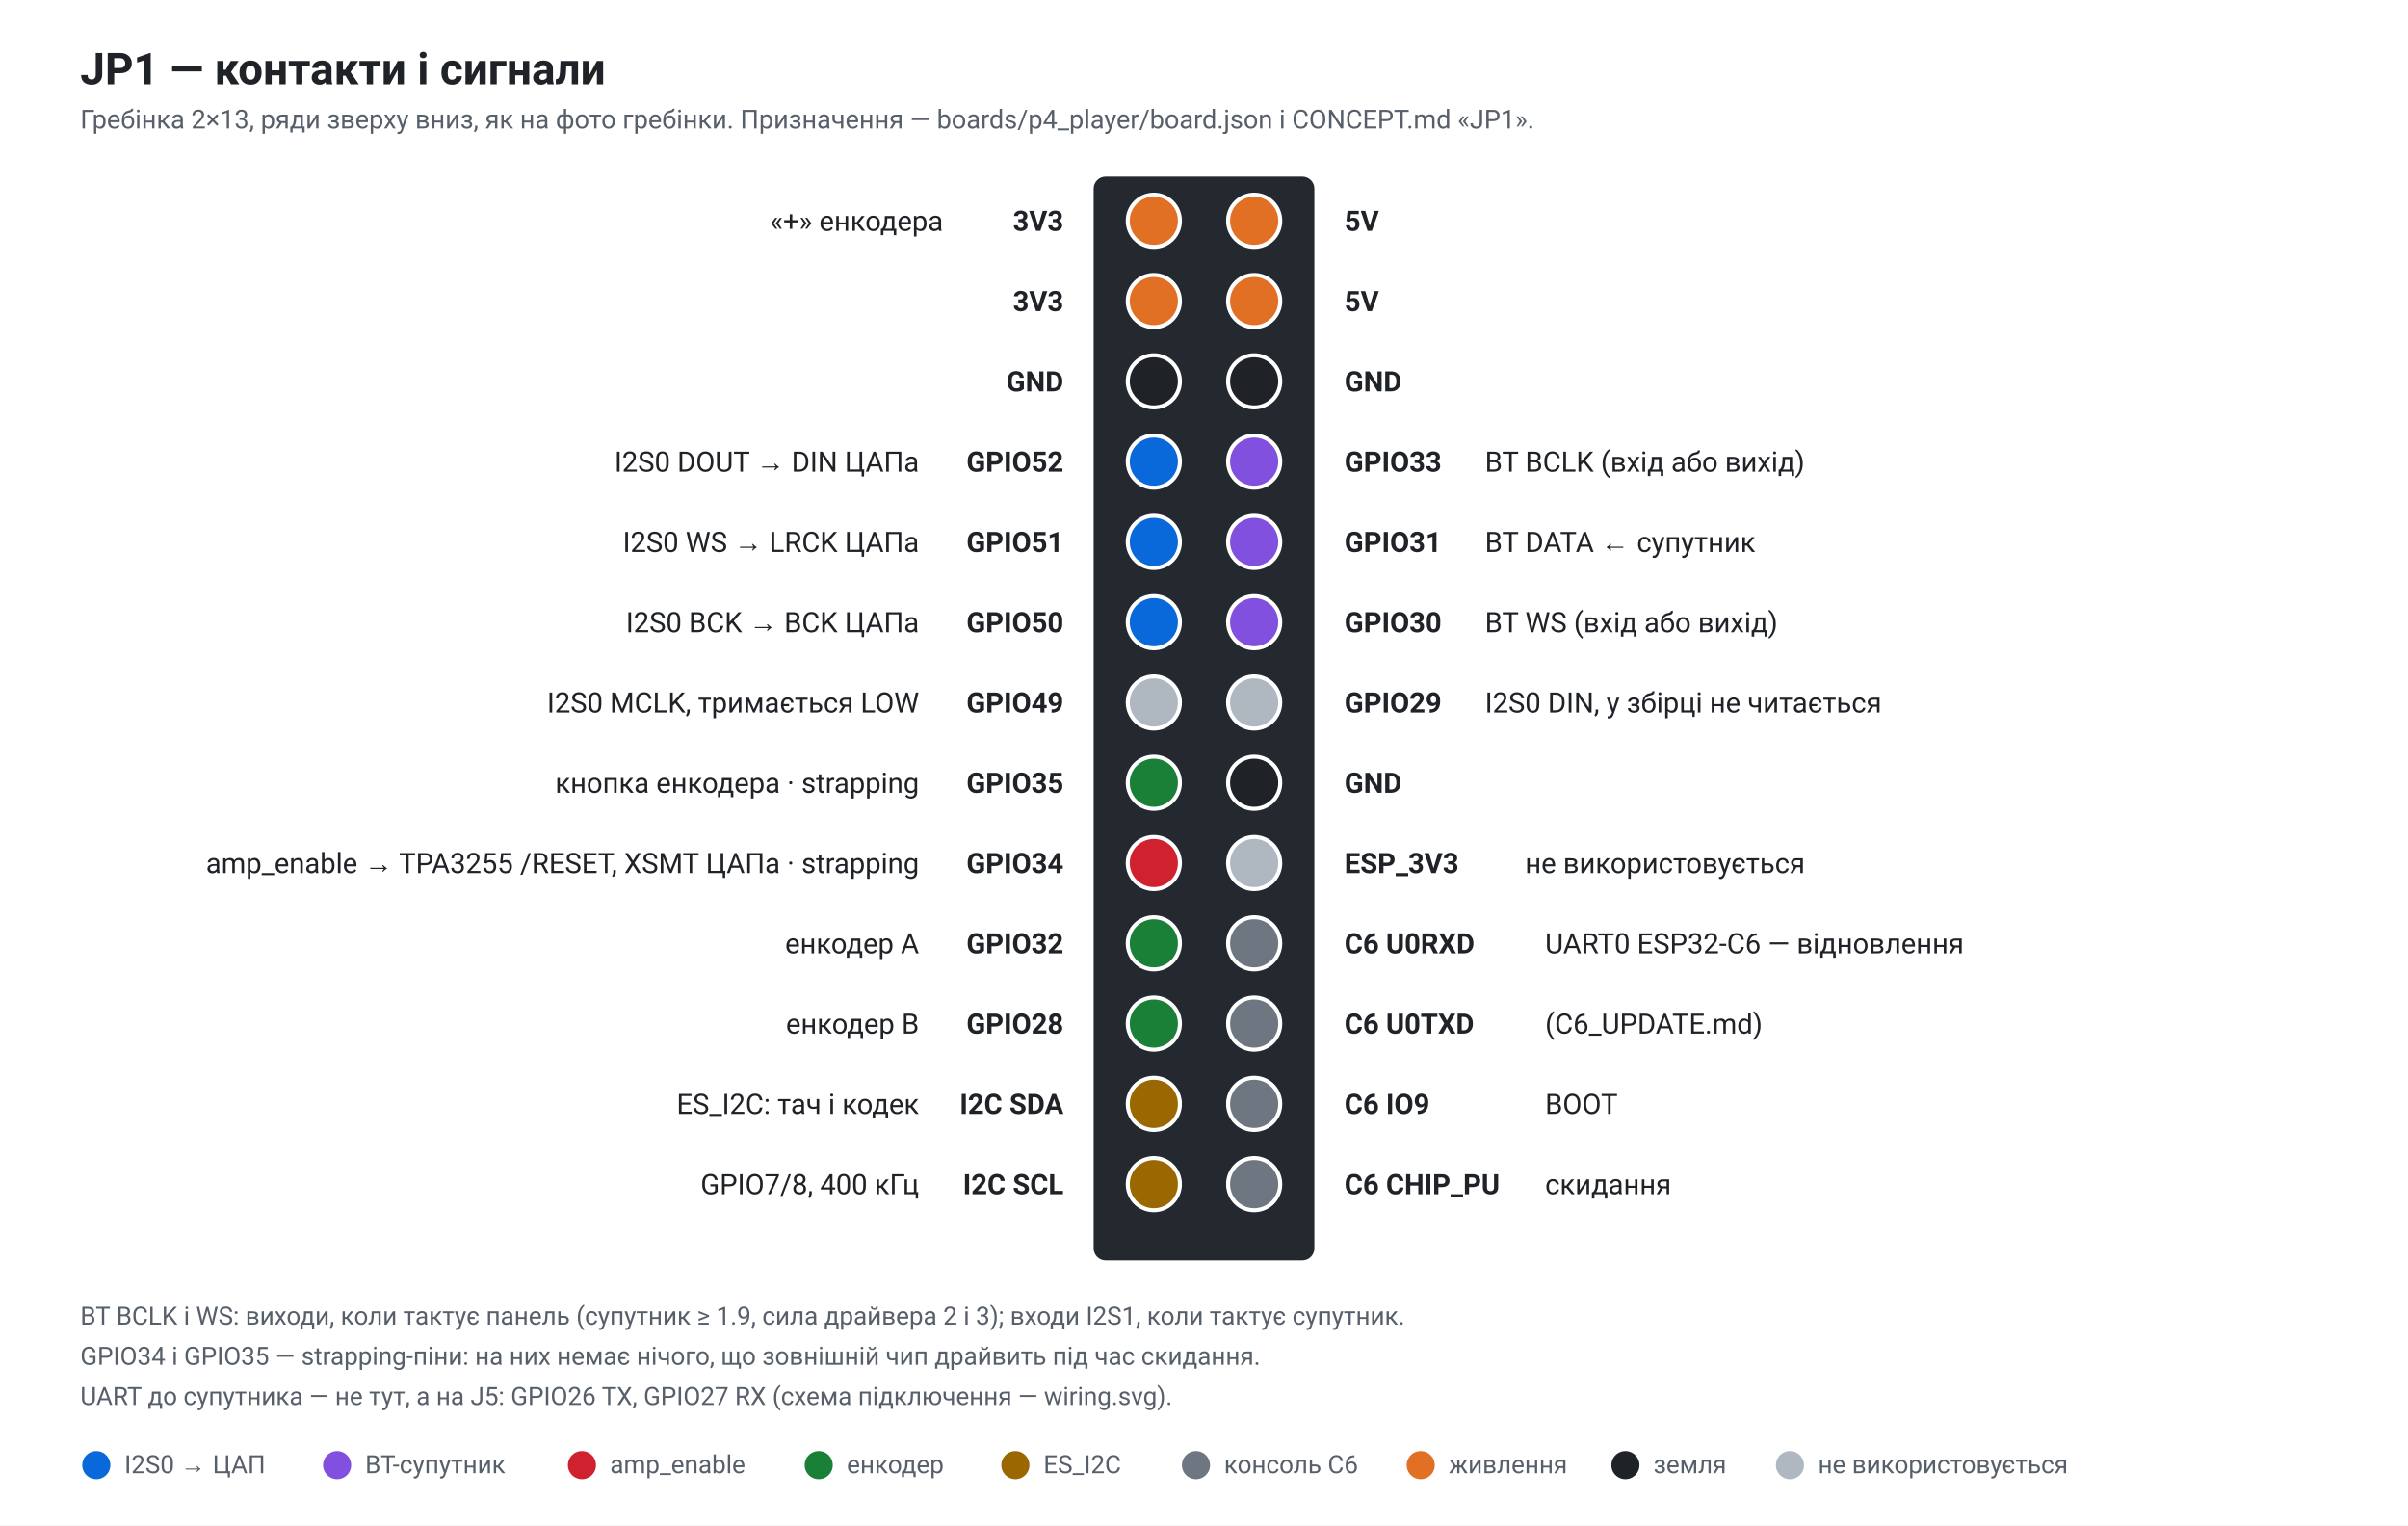
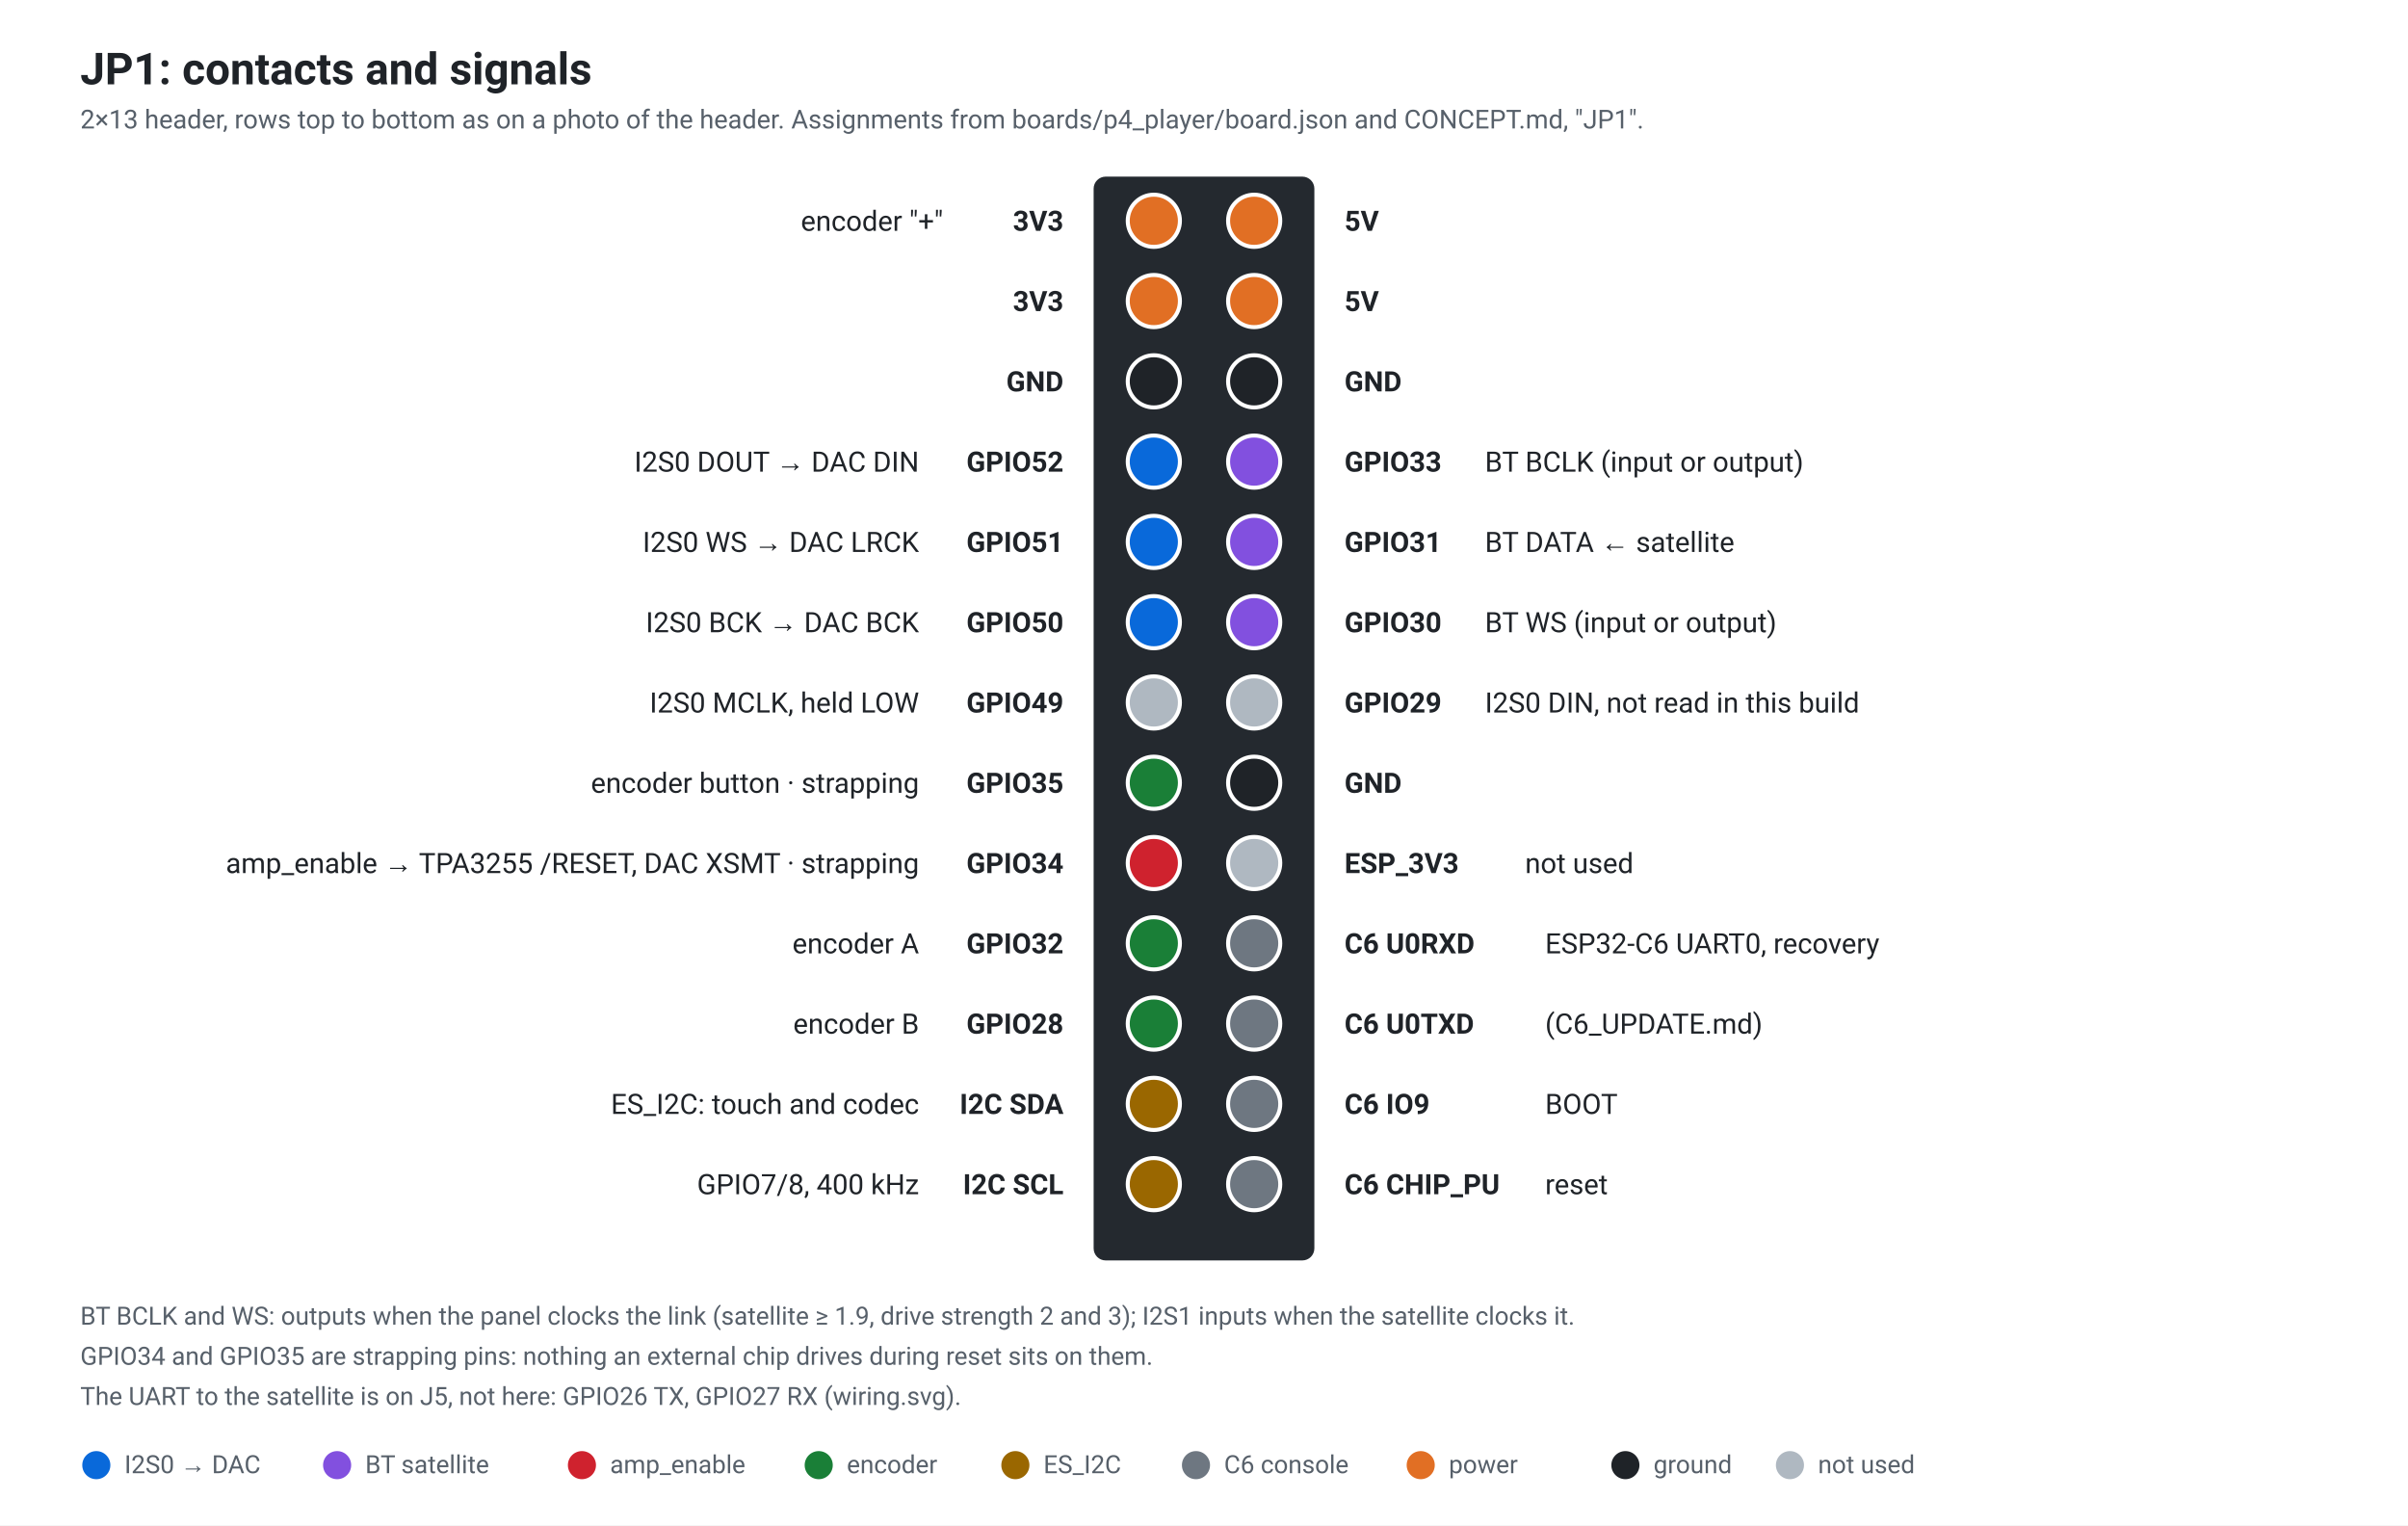
<svg xmlns="http://www.w3.org/2000/svg" viewBox="0 0 1200 760" font-family="Roboto, 'Segoe UI', Arial, sans-serif">
  <defs>
    <style>
      .t  { font-size: 22px; font-weight: 700; fill: #1f2328; }
      .s  { font-size: 13px; fill: #57606a; }
      .g  { font-size: 14px; font-weight: 700; fill: #1f2328; }
      .f  { font-size: 14px; fill: #1f2328; }
      .n  { font-size: 12.5px; fill: #57606a; }
      .hdr { fill: #24292f; }
      .pin { stroke: #ffffff; stroke-width: 2; }
      .i2sa { fill: #0969da; }
      .amp  { fill: #cf222e; }
      .bt   { fill: #8250df; }
      .enc  { fill: #1a7f37; }
      .i2c  { fill: #9a6700; }
      .c6   { fill: #6e7781; }
      .pwr  { fill: #e16f24; }
      .gnd  { fill: #1f2328; }
      .nc   { fill: #afb8c1; }
    </style>
  </defs>
  <rect width="1200" height="760" fill="#ffffff" />
-   <text class="t" x="40" y="42">JP1 — контакти і сигнали</text>
-   <text class="s" x="40" y="64">Гребінка 2×13, ряди зверху вниз, як на фото гребінки. Призначення — boards/p4_player/board.json і CONCEPT.md «JP1».</text>
+   <text class="t" x="40" y="42">JP1: contacts and signals</text>
+   <text class="s" x="40" y="64">2×13 header, rows top to bottom as on a photo of the header. Assignments from boards/p4_player/board.json and CONCEPT.md, "JP1".</text>
  <rect class="hdr" x="545" y="88" width="110" height="540" rx="6" />
  <circle class="pin pwr" cx="575" cy="110" r="13" />
  <circle class="pin pwr" cx="625" cy="110" r="13" />
  <text class="g" x="530" y="115" text-anchor="end">3V3</text>
-   <text class="f" x="470" y="115" text-anchor="end">«+» енкодера</text>
+   <text class="f" x="470" y="115" text-anchor="end">encoder "+"</text>
  <text class="g" x="670" y="115">5V</text>
  <circle class="pin pwr" cx="575" cy="150" r="13" />
  <circle class="pin pwr" cx="625" cy="150" r="13" />
  <text class="g" x="530" y="155" text-anchor="end">3V3</text>
  <text class="g" x="670" y="155">5V</text>
  <circle class="pin gnd" cx="575" cy="190" r="13" />
  <circle class="pin gnd" cx="625" cy="190" r="13" />
  <text class="g" x="530" y="195" text-anchor="end">GND</text>
  <text class="g" x="670" y="195">GND</text>
  <circle class="pin i2sa" cx="575" cy="230" r="13" />
  <circle class="pin bt" cx="625" cy="230" r="13" />
  <text class="g" x="530" y="235" text-anchor="end">GPIO52</text>
-   <text class="f" x="458" y="235" text-anchor="end">I2S0 DOUT → DIN ЦАПа</text>
+   <text class="f" x="458" y="235" text-anchor="end">I2S0 DOUT → DAC DIN</text>
  <text class="g" x="670" y="235">GPIO33</text>
-   <text class="f" x="740" y="235">BT BCLK (вхід або вихід)</text>
+   <text class="f" x="740" y="235">BT BCLK (input or output)</text>
  <circle class="pin i2sa" cx="575" cy="270" r="13" />
  <circle class="pin bt" cx="625" cy="270" r="13" />
  <text class="g" x="530" y="275" text-anchor="end">GPIO51</text>
-   <text class="f" x="458" y="275" text-anchor="end">I2S0 WS → LRCK ЦАПа</text>
+   <text class="f" x="458" y="275" text-anchor="end">I2S0 WS → DAC LRCK</text>
  <text class="g" x="670" y="275">GPIO31</text>
-   <text class="f" x="740" y="275">BT DATA ← супутник</text>
+   <text class="f" x="740" y="275">BT DATA ← satellite</text>
  <circle class="pin i2sa" cx="575" cy="310" r="13" />
  <circle class="pin bt" cx="625" cy="310" r="13" />
  <text class="g" x="530" y="315" text-anchor="end">GPIO50</text>
-   <text class="f" x="458" y="315" text-anchor="end">I2S0 BCK → BCK ЦАПа</text>
+   <text class="f" x="458" y="315" text-anchor="end">I2S0 BCK → DAC BCK</text>
  <text class="g" x="670" y="315">GPIO30</text>
-   <text class="f" x="740" y="315">BT WS (вхід або вихід)</text>
+   <text class="f" x="740" y="315">BT WS (input or output)</text>
  <circle class="pin nc" cx="575" cy="350" r="13" />
  <circle class="pin nc" cx="625" cy="350" r="13" />
  <text class="g" x="530" y="355" text-anchor="end">GPIO49</text>
-   <text class="f" x="458" y="355" text-anchor="end">I2S0 MCLK, тримається LOW</text>
+   <text class="f" x="458" y="355" text-anchor="end">I2S0 MCLK, held LOW</text>
  <text class="g" x="670" y="355">GPIO29</text>
-   <text class="f" x="740" y="355">I2S0 DIN, у збірці не читається</text>
+   <text class="f" x="740" y="355">I2S0 DIN, not read in this build</text>
  <circle class="pin enc" cx="575" cy="390" r="13" />
  <circle class="pin gnd" cx="625" cy="390" r="13" />
  <text class="g" x="530" y="395" text-anchor="end">GPIO35</text>
-   <text class="f" x="458" y="395" text-anchor="end">кнопка енкодера · strapping</text>
+   <text class="f" x="458" y="395" text-anchor="end">encoder button · strapping</text>
  <text class="g" x="670" y="395">GND</text>
  <circle class="pin amp" cx="575" cy="430" r="13" />
  <circle class="pin nc" cx="625" cy="430" r="13" />
  <text class="g" x="530" y="435" text-anchor="end">GPIO34</text>
-   <text class="f" x="458" y="435" text-anchor="end">amp_enable → TPA3255 /RESET, XSMT ЦАПа · strapping</text>
+   <text class="f" x="458" y="435" text-anchor="end">amp_enable → TPA3255 /RESET, DAC XSMT · strapping</text>
  <text class="g" x="670" y="435">ESP_3V3</text>
-   <text class="f" x="760" y="435">не використовується</text>
+   <text class="f" x="760" y="435">not used</text>
  <circle class="pin enc" cx="575" cy="470" r="13" />
  <circle class="pin c6" cx="625" cy="470" r="13" />
  <text class="g" x="530" y="475" text-anchor="end">GPIO32</text>
-   <text class="f" x="458" y="475" text-anchor="end">енкодер A</text>
+   <text class="f" x="458" y="475" text-anchor="end">encoder A</text>
  <text class="g" x="670" y="475">C6 U0RXD</text>
-   <text class="f" x="770" y="475">UART0 ESP32-C6 — відновлення</text>
+   <text class="f" x="770" y="475">ESP32-C6 UART0, recovery</text>
  <circle class="pin enc" cx="575" cy="510" r="13" />
  <circle class="pin c6" cx="625" cy="510" r="13" />
  <text class="g" x="530" y="515" text-anchor="end">GPIO28</text>
-   <text class="f" x="458" y="515" text-anchor="end">енкодер B</text>
+   <text class="f" x="458" y="515" text-anchor="end">encoder B</text>
  <text class="g" x="670" y="515">C6 U0TXD</text>
  <text class="f" x="770" y="515">(C6_UPDATE.md)</text>
  <circle class="pin i2c" cx="575" cy="550" r="13" />
  <circle class="pin c6" cx="625" cy="550" r="13" />
  <text class="g" x="530" y="555" text-anchor="end">I2C SDA</text>
-   <text class="f" x="458" y="555" text-anchor="end">ES_I2C: тач і кодек</text>
+   <text class="f" x="458" y="555" text-anchor="end">ES_I2C: touch and codec</text>
  <text class="g" x="670" y="555">C6 IO9</text>
  <text class="f" x="770" y="555">BOOT</text>
  <circle class="pin i2c" cx="575" cy="590" r="13" />
  <circle class="pin c6" cx="625" cy="590" r="13" />
  <text class="g" x="530" y="595" text-anchor="end">I2C SCL</text>
-   <text class="f" x="458" y="595" text-anchor="end">GPIO7/8, 400 кГц</text>
+   <text class="f" x="458" y="595" text-anchor="end">GPIO7/8, 400 kHz</text>
  <text class="g" x="670" y="595">C6 CHIP_PU</text>
-   <text class="f" x="770" y="595">скидання</text>
-   <text class="n" x="40" y="660">BT BCLK і WS: виходи, коли тактує панель (супутник ≥ 1.9, сила драйвера 2 і 3); входи I2S1, коли тактує супутник.</text>
-   <text class="n" x="40" y="680">GPIO34 і GPIO35 — strapping-піни: на них немає нічого, що зовнішній чип драйвить під час скидання.</text>
-   <text class="n" x="40" y="700">UART до супутника — не тут, а на J5: GPIO26 TX, GPIO27 RX (схема підключення — wiring.svg).</text>
+   <text class="f" x="770" y="595">reset</text>
+   <text class="n" x="40" y="660">BT BCLK and WS: outputs when the panel clocks the link (satellite ≥ 1.9, drive strength 2 and 3); I2S1 inputs when the satellite clocks it.</text>
+   <text class="n" x="40" y="680">GPIO34 and GPIO35 are strapping pins: nothing an external chip drives during reset sits on them.</text>
+   <text class="n" x="40" y="700">The UART to the satellite is on J5, not here: GPIO26 TX, GPIO27 RX (wiring.svg).</text>
  <g transform="translate(40,730)">
    <circle class="pin i2sa" cx="8" cy="0" r="8" />
-     <text class="n" x="22" y="4">I2S0 → ЦАП</text>
+     <text class="n" x="22" y="4">I2S0 → DAC</text>
    <circle class="pin bt" cx="128" cy="0" r="8" />
-     <text class="n" x="142" y="4">BT-супутник</text>
+     <text class="n" x="142" y="4">BT satellite</text>
    <circle class="pin amp" cx="250" cy="0" r="8" />
    <text class="n" x="264" y="4">amp_enable</text>
    <circle class="pin enc" cx="368" cy="0" r="8" />
-     <text class="n" x="382" y="4">енкодер</text>
+     <text class="n" x="382" y="4">encoder</text>
    <circle class="pin i2c" cx="466" cy="0" r="8" />
    <text class="n" x="480" y="4">ES_I2C</text>
    <circle class="pin c6" cx="556" cy="0" r="8" />
-     <text class="n" x="570" y="4">консоль C6</text>
+     <text class="n" x="570" y="4">C6 console</text>
    <circle class="pin pwr" cx="668" cy="0" r="8" />
-     <text class="n" x="682" y="4">живлення</text>
+     <text class="n" x="682" y="4">power</text>
    <circle class="pin gnd" cx="770" cy="0" r="8" />
-     <text class="n" x="784" y="4">земля</text>
+     <text class="n" x="784" y="4">ground</text>
    <circle class="pin nc" cx="852" cy="0" r="8" />
-     <text class="n" x="866" y="4">не використовується</text>
+     <text class="n" x="866" y="4">not used</text>
  </g>
</svg>
